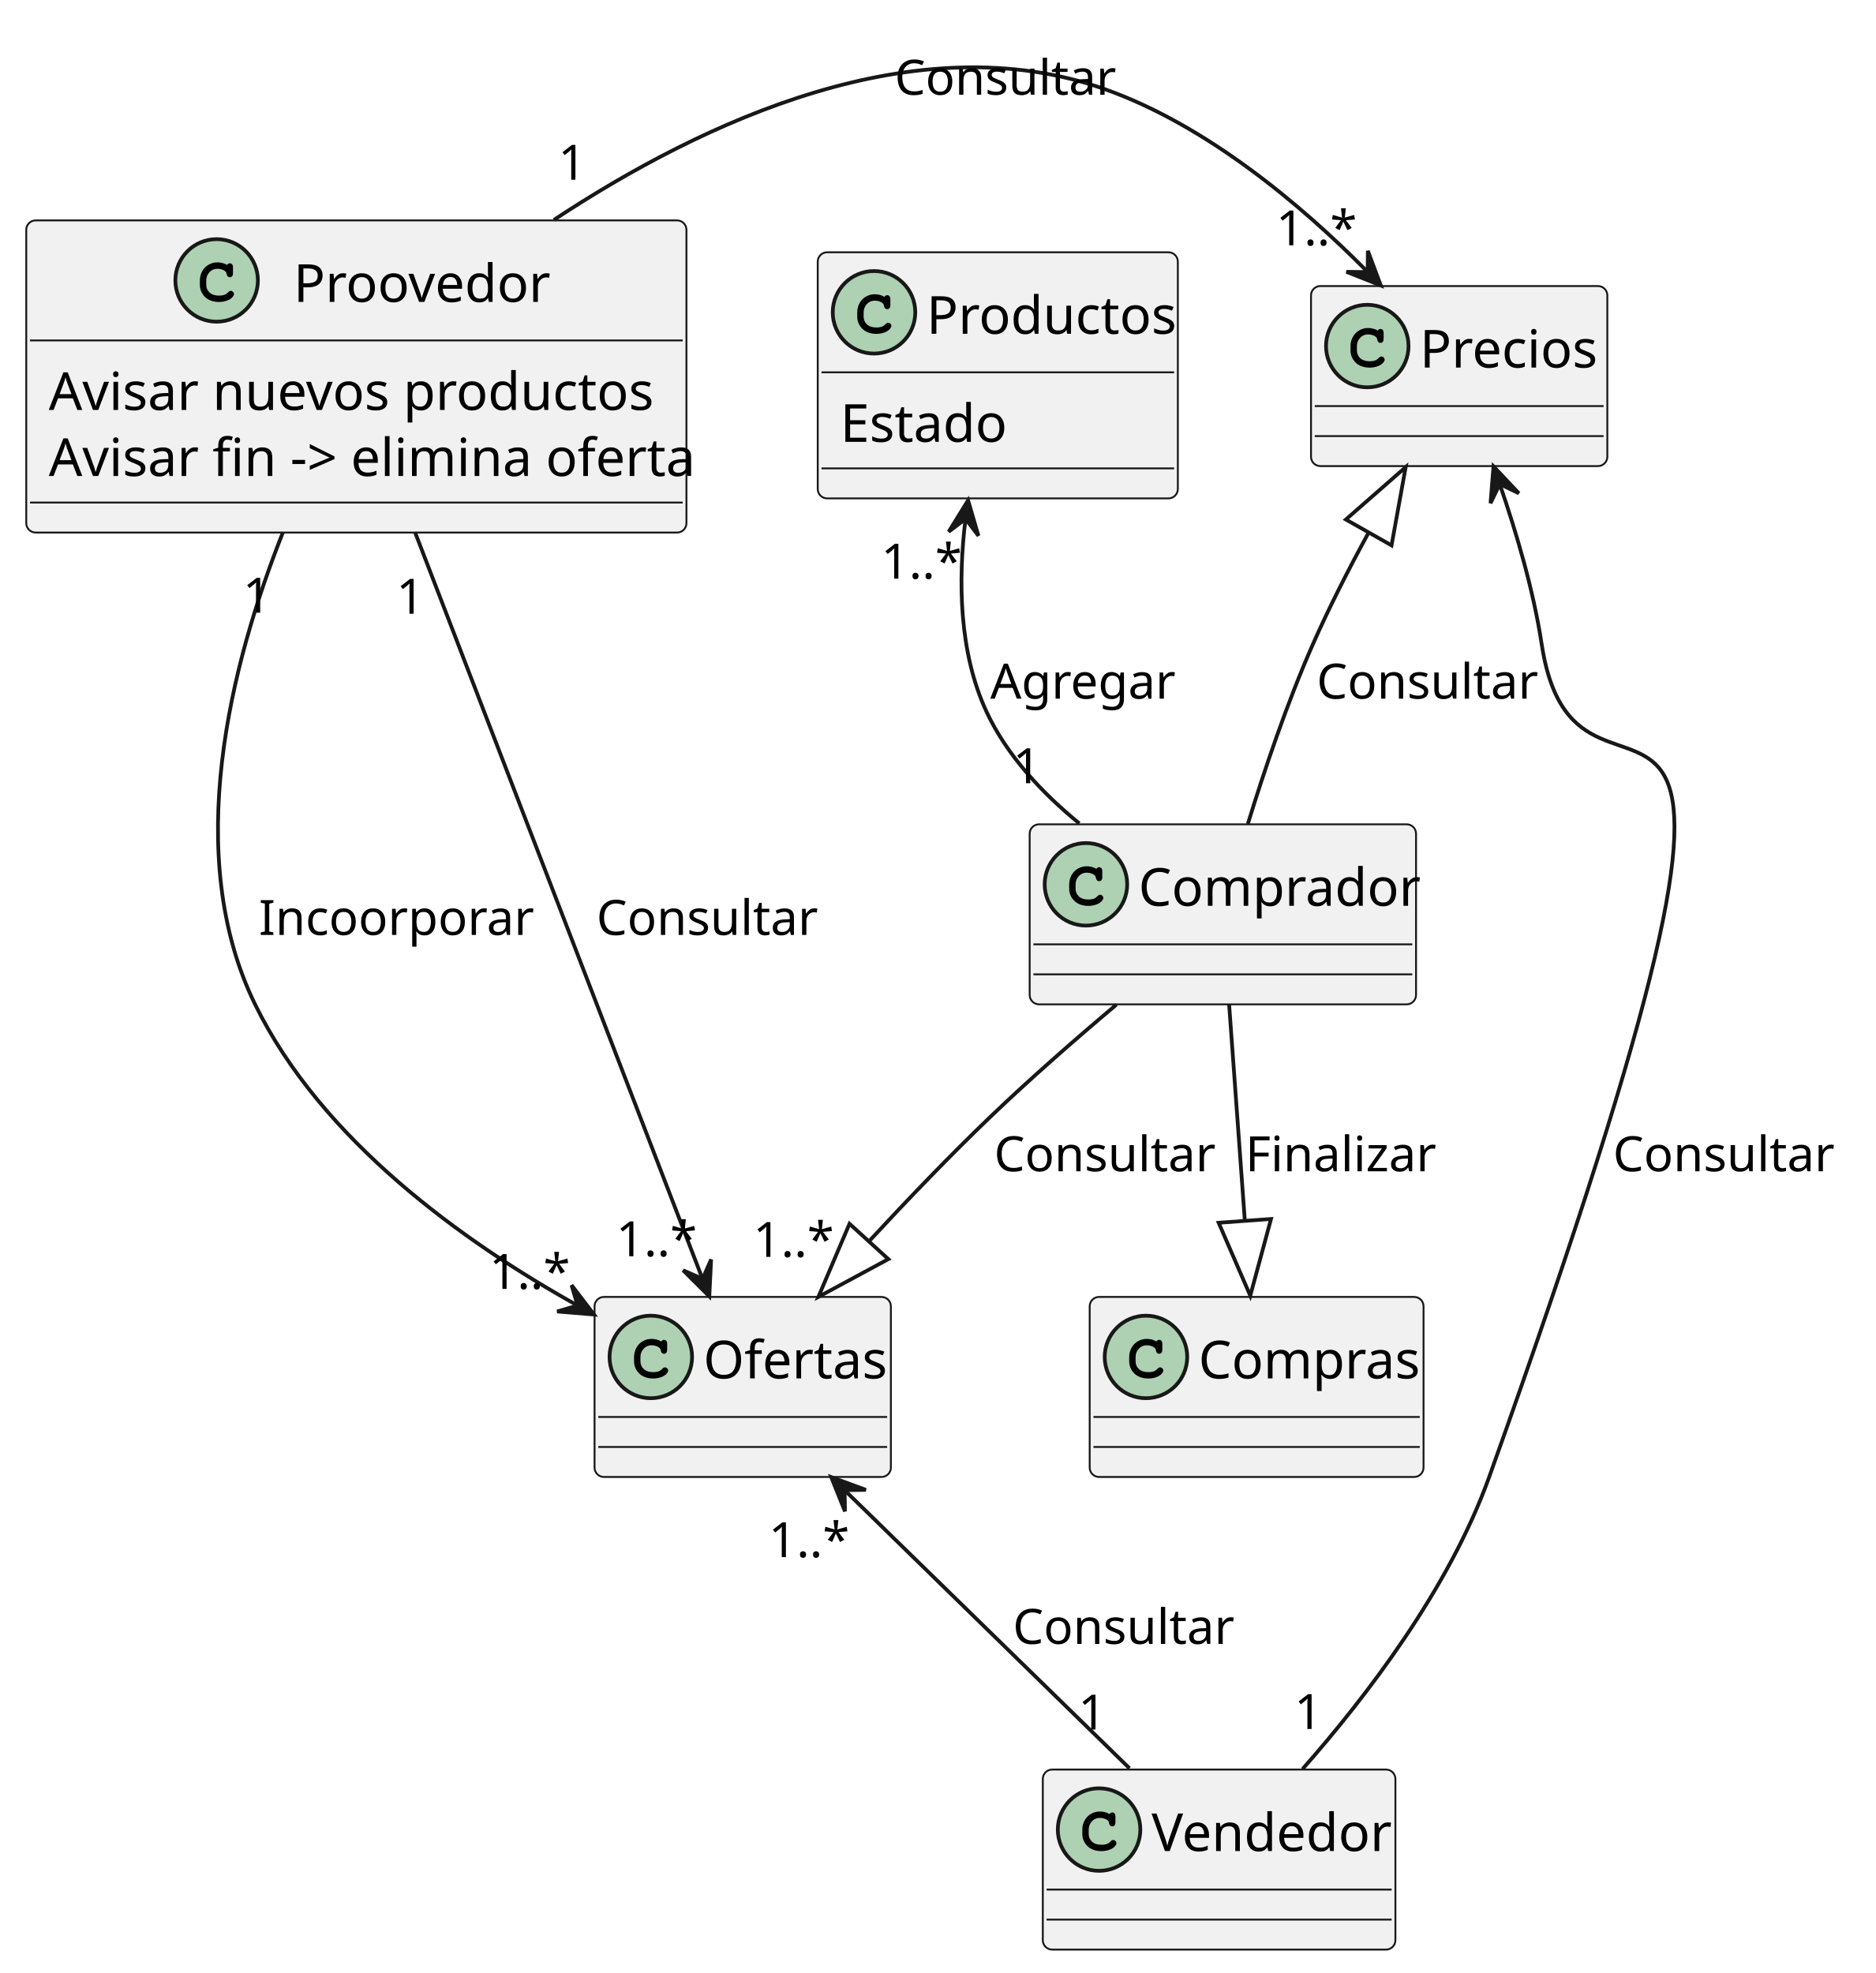
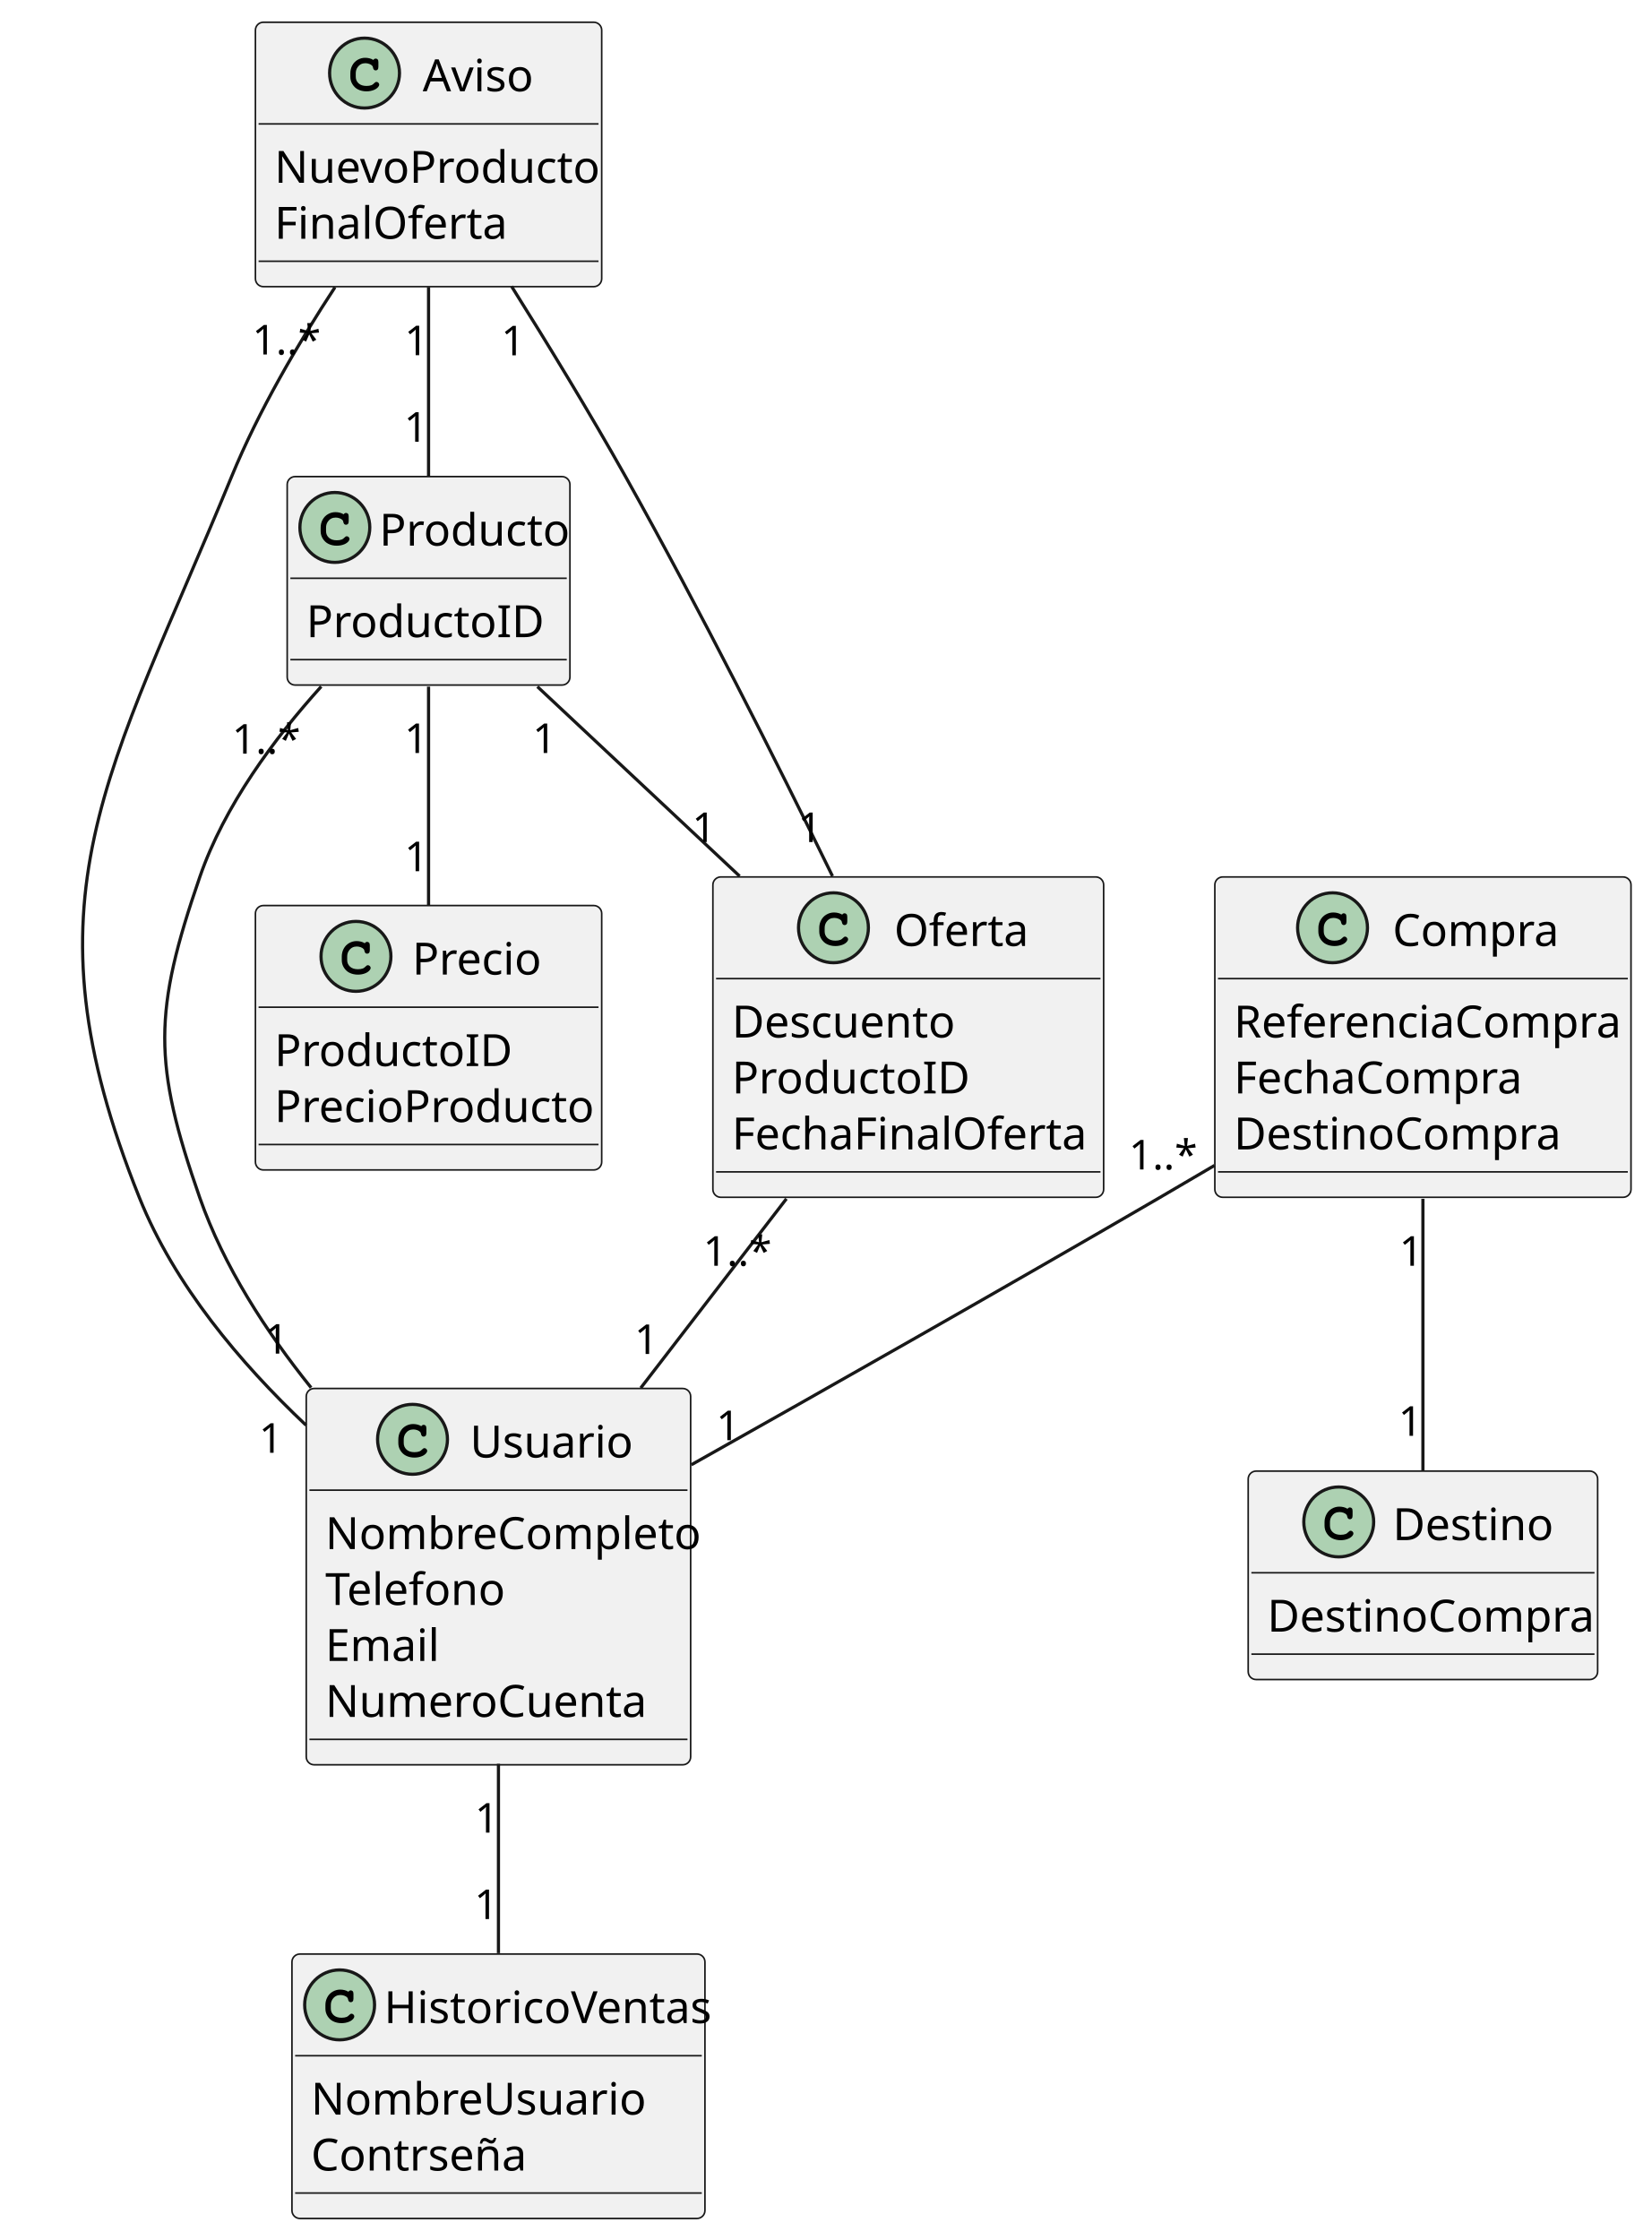
- <svg xmlns="http://www.w3.org/2000/svg" contentStyleType="text/css" height="526px" preserveAspectRatio="none" style="width:500px;height:526px;background:#FFFFFF;" version="1.1" viewBox="0 0 500 526" width="500px" zoomAndPan="magnify">
+ <svg xmlns="http://www.w3.org/2000/svg" contentStyleType="text/css" height="705px" preserveAspectRatio="none" style="width:520px;height:705px;background:#FFFFFF;" version="1.1" viewBox="0 0 520 705" width="520px" zoomAndPan="magnify">
  <defs />
  <g>
-     <g id="elem_Proovedor">
-       <rect codeLine="2" fill="#F1F1F1" height="83.219" id="Proovedor" rx="2.5" ry="2.5" style="stroke:#181818;stroke-width:0.5;" width="176" x="7" y="58.76" />
-       <ellipse cx="57.75" cy="74.76" fill="#ADD1B2" rx="11" ry="11" style="stroke:#181818;stroke-width:1.0;" />
-       <path d="M60.516,70.635 Q60.672,70.416 60.859,70.307 Q61.047,70.198 61.266,70.198 Q61.641,70.198 61.875,70.463 Q62.109,70.713 62.109,71.323 L62.109,72.776 Q62.109,73.385 61.875,73.651 Q61.641,73.916 61.266,73.916 Q60.922,73.916 60.719,73.713 Q60.516,73.526 60.406,73.01 Q60.359,72.651 60.172,72.463 Q59.844,72.088 59.234,71.869 Q58.625,71.651 58,71.651 Q57.234,71.651 56.594,71.979 Q55.969,72.307 55.469,73.057 Q54.984,73.807 54.984,74.838 L54.984,75.932 Q54.984,77.166 55.875,77.994 Q56.766,78.807 58.359,78.807 Q59.297,78.807 59.953,78.557 Q60.344,78.401 60.766,77.963 Q61.031,77.698 61.172,77.619 Q61.328,77.541 61.531,77.541 Q61.859,77.541 62.109,77.807 Q62.375,78.057 62.375,78.401 Q62.375,78.744 62.031,79.151 Q61.531,79.729 60.734,80.057 Q59.656,80.51 58.359,80.51 Q56.844,80.51 55.641,79.885 Q54.656,79.385 53.969,78.323 Q53.281,77.244 53.281,75.963 L53.281,74.807 Q53.281,73.479 53.891,72.338 Q54.516,71.182 55.609,70.573 Q56.703,69.948 57.938,69.948 Q58.672,69.948 59.312,70.119 Q59.969,70.276 60.516,70.635 Z " fill="#000000" />
-       <text fill="#000000" font-family="sans-serif" font-size="14" lengthAdjust="spacing" textLength="66" x="78.25" y="80.489">Proovedor</text>
-       <line style="stroke:#181818;stroke-width:0.5;" x1="8" x2="182" y1="90.76" y2="90.76" />
-       <text fill="#000000" font-family="sans-serif" font-size="14" lengthAdjust="spacing" textLength="156" x="13" y="109.293">Avisar nuevos productos</text>
-       <text fill="#000000" font-family="sans-serif" font-size="14" lengthAdjust="spacing" textLength="164" x="13" y="126.903">Avisar fin -&gt; elimina oferta</text>
-       <line style="stroke:#181818;stroke-width:0.5;" x1="8" x2="182" y1="133.979" y2="133.979" />
+     <g id="elem_Usuario">
+       <rect codeLine="2" fill="#F1F1F1" height="118.438" id="Usuario" rx="2.5" ry="2.5" style="stroke:#181818;stroke-width:0.5;" width="121" x="96.4" y="437" />
+       <ellipse cx="129.85" cy="453" fill="#ADD1B2" rx="11" ry="11" style="stroke:#181818;stroke-width:1.0;" />
+       <path d="M132.616,448.875 Q132.772,448.656 132.959,448.547 Q133.147,448.438 133.366,448.438 Q133.741,448.438 133.975,448.703 Q134.209,448.953 134.209,449.562 L134.209,451.016 Q134.209,451.625 133.975,451.891 Q133.741,452.156 133.366,452.156 Q133.022,452.156 132.819,451.953 Q132.616,451.766 132.506,451.25 Q132.459,450.891 132.272,450.703 Q131.944,450.328 131.334,450.109 Q130.725,449.891 130.1,449.891 Q129.334,449.891 128.694,450.219 Q128.069,450.547 127.569,451.297 Q127.084,452.047 127.084,453.078 L127.084,454.172 Q127.084,455.406 127.975,456.234 Q128.866,457.047 130.459,457.047 Q131.397,457.047 132.053,456.797 Q132.444,456.641 132.866,456.203 Q133.131,455.938 133.272,455.859 Q133.428,455.781 133.631,455.781 Q133.959,455.781 134.209,456.047 Q134.475,456.297 134.475,456.641 Q134.475,456.984 134.131,457.391 Q133.631,457.969 132.834,458.297 Q131.756,458.75 130.459,458.75 Q128.944,458.75 127.741,458.125 Q126.756,457.625 126.069,456.562 Q125.381,455.484 125.381,454.203 L125.381,453.047 Q125.381,451.719 125.991,450.578 Q126.616,449.422 127.709,448.812 Q128.803,448.188 130.037,448.188 Q130.772,448.188 131.412,448.359 Q132.069,448.516 132.616,448.875 Z " fill="#000000" />
+       <text fill="#000000" font-family="sans-serif" font-size="14" lengthAdjust="spacing" textLength="48" x="147.95" y="458.728">Usuario</text>
+       <line style="stroke:#181818;stroke-width:0.5;" x1="97.4" x2="216.4" y1="469" y2="469" />
+       <text fill="#000000" font-family="sans-serif" font-size="14" lengthAdjust="spacing" textLength="109" x="102.4" y="487.533">NombreCompleto</text>
+       <text fill="#000000" font-family="sans-serif" font-size="14" lengthAdjust="spacing" textLength="56" x="102.4" y="505.143">Telefono</text>
+       <text fill="#000000" font-family="sans-serif" font-size="14" lengthAdjust="spacing" textLength="34" x="102.4" y="522.752">Email</text>
+       <text fill="#000000" font-family="sans-serif" font-size="14" lengthAdjust="spacing" textLength="95" x="102.4" y="540.361">NumeroCuenta</text>
+       <line style="stroke:#181818;stroke-width:0.5;" x1="97.4" x2="216.4" y1="547.438" y2="547.438" />
    </g>
-     <g id="elem_Productos">
-       <rect codeLine="8" fill="#F1F1F1" height="65.609" id="Productos" rx="2.5" ry="2.5" style="stroke:#181818;stroke-width:0.5;" width="96" x="218" y="67.26" />
-       <ellipse cx="233" cy="83.26" fill="#ADD1B2" rx="11" ry="11" style="stroke:#181818;stroke-width:1.0;" />
-       <path d="M235.766,79.135 Q235.922,78.916 236.109,78.807 Q236.297,78.698 236.516,78.698 Q236.891,78.698 237.125,78.963 Q237.359,79.213 237.359,79.823 L237.359,81.276 Q237.359,81.885 237.125,82.151 Q236.891,82.416 236.516,82.416 Q236.172,82.416 235.969,82.213 Q235.766,82.026 235.656,81.51 Q235.609,81.151 235.422,80.963 Q235.094,80.588 234.484,80.369 Q233.875,80.151 233.25,80.151 Q232.484,80.151 231.844,80.479 Q231.219,80.807 230.719,81.557 Q230.234,82.307 230.234,83.338 L230.234,84.432 Q230.234,85.666 231.125,86.494 Q232.016,87.307 233.609,87.307 Q234.547,87.307 235.203,87.057 Q235.594,86.901 236.016,86.463 Q236.281,86.198 236.422,86.119 Q236.578,86.041 236.781,86.041 Q237.109,86.041 237.359,86.307 Q237.625,86.557 237.625,86.901 Q237.625,87.244 237.281,87.651 Q236.781,88.229 235.984,88.557 Q234.906,89.01 233.609,89.01 Q232.094,89.01 230.891,88.385 Q229.906,87.885 229.219,86.823 Q228.531,85.744 228.531,84.463 L228.531,83.307 Q228.531,81.979 229.141,80.838 Q229.766,79.682 230.859,79.073 Q231.953,78.448 233.188,78.448 Q233.922,78.448 234.562,78.619 Q235.219,78.776 235.766,79.135 Z " fill="#000000" />
-       <text fill="#000000" font-family="sans-serif" font-size="14" lengthAdjust="spacing" textLength="64" x="247" y="88.989">Productos</text>
-       <line style="stroke:#181818;stroke-width:0.5;" x1="219" x2="313" y1="99.26" y2="99.26" />
-       <text fill="#000000" font-family="sans-serif" font-size="14" lengthAdjust="spacing" textLength="44" x="224" y="117.793">Estado</text>
-       <line style="stroke:#181818;stroke-width:0.5;" x1="219" x2="313" y1="124.869" y2="124.869" />
+     <g id="elem_Producto">
+       <rect codeLine="9" fill="#F1F1F1" height="65.609" id="Producto" rx="2.5" ry="2.5" style="stroke:#181818;stroke-width:0.5;" width="89" x="90.4" y="150" />
+       <ellipse cx="105.4" cy="166" fill="#ADD1B2" rx="11" ry="11" style="stroke:#181818;stroke-width:1.0;" />
+       <path d="M108.166,161.875 Q108.322,161.656 108.509,161.547 Q108.697,161.438 108.916,161.438 Q109.291,161.438 109.525,161.703 Q109.759,161.953 109.759,162.562 L109.759,164.016 Q109.759,164.625 109.525,164.891 Q109.291,165.156 108.916,165.156 Q108.572,165.156 108.369,164.953 Q108.166,164.766 108.056,164.25 Q108.009,163.891 107.822,163.703 Q107.494,163.328 106.884,163.109 Q106.275,162.891 105.65,162.891 Q104.884,162.891 104.244,163.219 Q103.619,163.547 103.119,164.297 Q102.634,165.047 102.634,166.078 L102.634,167.172 Q102.634,168.406 103.525,169.234 Q104.416,170.047 106.009,170.047 Q106.947,170.047 107.603,169.797 Q107.994,169.641 108.416,169.203 Q108.681,168.938 108.822,168.859 Q108.978,168.781 109.181,168.781 Q109.509,168.781 109.759,169.047 Q110.025,169.297 110.025,169.641 Q110.025,169.984 109.681,170.391 Q109.181,170.969 108.384,171.297 Q107.306,171.75 106.009,171.75 Q104.494,171.75 103.291,171.125 Q102.306,170.625 101.619,169.562 Q100.931,168.484 100.931,167.203 L100.931,166.047 Q100.931,164.719 101.541,163.578 Q102.166,162.422 103.259,161.812 Q104.353,161.188 105.588,161.188 Q106.322,161.188 106.963,161.359 Q107.619,161.516 108.166,161.875 Z " fill="#000000" />
+       <text fill="#000000" font-family="sans-serif" font-size="14" lengthAdjust="spacing" textLength="57" x="119.4" y="171.728">Producto</text>
+       <line style="stroke:#181818;stroke-width:0.5;" x1="91.4" x2="178.4" y1="182" y2="182" />
+       <text fill="#000000" font-family="sans-serif" font-size="14" lengthAdjust="spacing" textLength="70" x="96.4" y="200.533">ProductoID</text>
+       <line style="stroke:#181818;stroke-width:0.5;" x1="91.4" x2="178.4" y1="207.609" y2="207.609" />
    </g>
-     <g id="elem_Compras">
-       <rect fill="#F1F1F1" height="48" id="Compras" rx="2.5" ry="2.5" style="stroke:#181818;stroke-width:0.5;" width="89" x="290.5" y="345.76" />
-       <ellipse cx="305.5" cy="361.76" fill="#ADD1B2" rx="11" ry="11" style="stroke:#181818;stroke-width:1.0;" />
-       <path d="M308.266,357.635 Q308.422,357.416 308.609,357.307 Q308.797,357.197 309.016,357.197 Q309.391,357.197 309.625,357.463 Q309.859,357.713 309.859,358.322 L309.859,359.776 Q309.859,360.385 309.625,360.651 Q309.391,360.916 309.016,360.916 Q308.672,360.916 308.469,360.713 Q308.266,360.526 308.156,360.01 Q308.109,359.651 307.922,359.463 Q307.594,359.088 306.984,358.869 Q306.375,358.651 305.75,358.651 Q304.984,358.651 304.344,358.979 Q303.719,359.307 303.219,360.057 Q302.734,360.807 302.734,361.838 L302.734,362.932 Q302.734,364.166 303.625,364.994 Q304.516,365.807 306.109,365.807 Q307.047,365.807 307.703,365.557 Q308.094,365.401 308.516,364.963 Q308.781,364.697 308.922,364.619 Q309.078,364.541 309.281,364.541 Q309.609,364.541 309.859,364.807 Q310.125,365.057 310.125,365.401 Q310.125,365.744 309.781,366.151 Q309.281,366.729 308.484,367.057 Q307.406,367.51 306.109,367.51 Q304.594,367.51 303.391,366.885 Q302.406,366.385 301.719,365.322 Q301.031,364.244 301.031,362.963 L301.031,361.807 Q301.031,360.479 301.641,359.338 Q302.266,358.182 303.359,357.572 Q304.453,356.947 305.688,356.947 Q306.422,356.947 307.062,357.119 Q307.719,357.276 308.266,357.635 Z " fill="#000000" />
-       <text fill="#000000" font-family="sans-serif" font-size="14" lengthAdjust="spacing" textLength="57" x="319.5" y="367.488">Compras</text>
-       <line style="stroke:#181818;stroke-width:0.5;" x1="291.5" x2="378.5" y1="377.76" y2="377.76" />
-       <line style="stroke:#181818;stroke-width:0.5;" x1="291.5" x2="378.5" y1="385.76" y2="385.76" />
+     <g id="elem_Aviso">
+       <rect codeLine="13" fill="#F1F1F1" height="83.219" id="Aviso" rx="2.5" ry="2.5" style="stroke:#181818;stroke-width:0.5;" width="109" x="80.4" y="7" />
+       <ellipse cx="114.75" cy="23" fill="#ADD1B2" rx="11" ry="11" style="stroke:#181818;stroke-width:1.0;" />
+       <path d="M117.516,18.875 Q117.672,18.656 117.859,18.547 Q118.047,18.438 118.266,18.438 Q118.641,18.438 118.875,18.703 Q119.109,18.953 119.109,19.562 L119.109,21.016 Q119.109,21.625 118.875,21.891 Q118.641,22.156 118.266,22.156 Q117.922,22.156 117.719,21.953 Q117.516,21.766 117.406,21.25 Q117.359,20.891 117.172,20.703 Q116.844,20.328 116.234,20.109 Q115.625,19.891 115,19.891 Q114.234,19.891 113.594,20.219 Q112.969,20.547 112.469,21.297 Q111.984,22.047 111.984,23.078 L111.984,24.172 Q111.984,25.406 112.875,26.234 Q113.766,27.047 115.359,27.047 Q116.297,27.047 116.953,26.797 Q117.344,26.641 117.766,26.203 Q118.031,25.938 118.172,25.859 Q118.328,25.781 118.531,25.781 Q118.859,25.781 119.109,26.047 Q119.375,26.297 119.375,26.641 Q119.375,26.984 119.031,27.391 Q118.531,27.969 117.734,28.297 Q116.656,28.75 115.359,28.75 Q113.844,28.75 112.641,28.125 Q111.656,27.625 110.969,26.562 Q110.281,25.484 110.281,24.203 L110.281,23.047 Q110.281,21.719 110.891,20.578 Q111.516,19.422 112.609,18.812 Q113.703,18.188 114.938,18.188 Q115.672,18.188 116.312,18.359 Q116.969,18.516 117.516,18.875 Z " fill="#000000" />
+       <text fill="#000000" font-family="sans-serif" font-size="14" lengthAdjust="spacing" textLength="34" x="133.05" y="28.729">Aviso</text>
+       <line style="stroke:#181818;stroke-width:0.5;" x1="81.4" x2="188.4" y1="39" y2="39" />
+       <text fill="#000000" font-family="sans-serif" font-size="14" lengthAdjust="spacing" textLength="97" x="86.4" y="57.533">NuevoProducto</text>
+       <text fill="#000000" font-family="sans-serif" font-size="14" lengthAdjust="spacing" textLength="71" x="86.4" y="75.143">FinalOferta</text>
+       <line style="stroke:#181818;stroke-width:0.5;" x1="81.4" x2="188.4" y1="82.219" y2="82.219" />
    </g>
-     <g id="elem_Comprador">
-       <rect fill="#F1F1F1" height="48" id="Comprador" rx="2.5" ry="2.5" style="stroke:#181818;stroke-width:0.5;" width="103" x="274.5" y="219.76" />
-       <ellipse cx="289.5" cy="235.76" fill="#ADD1B2" rx="11" ry="11" style="stroke:#181818;stroke-width:1.0;" />
-       <path d="M292.266,231.635 Q292.422,231.416 292.609,231.307 Q292.797,231.197 293.016,231.197 Q293.391,231.197 293.625,231.463 Q293.859,231.713 293.859,232.322 L293.859,233.776 Q293.859,234.385 293.625,234.651 Q293.391,234.916 293.016,234.916 Q292.672,234.916 292.469,234.713 Q292.266,234.526 292.156,234.01 Q292.109,233.651 291.922,233.463 Q291.594,233.088 290.984,232.869 Q290.375,232.651 289.75,232.651 Q288.984,232.651 288.344,232.979 Q287.719,233.307 287.219,234.057 Q286.734,234.807 286.734,235.838 L286.734,236.932 Q286.734,238.166 287.625,238.994 Q288.516,239.807 290.109,239.807 Q291.047,239.807 291.703,239.557 Q292.094,239.401 292.516,238.963 Q292.781,238.697 292.922,238.619 Q293.078,238.541 293.281,238.541 Q293.609,238.541 293.859,238.807 Q294.125,239.057 294.125,239.401 Q294.125,239.744 293.781,240.151 Q293.281,240.729 292.484,241.057 Q291.406,241.51 290.109,241.51 Q288.594,241.51 287.391,240.885 Q286.406,240.385 285.719,239.322 Q285.031,238.244 285.031,236.963 L285.031,235.807 Q285.031,234.479 285.641,233.338 Q286.266,232.182 287.359,231.572 Q288.453,230.947 289.688,230.947 Q290.422,230.947 291.062,231.119 Q291.719,231.276 292.266,231.635 Z " fill="#000000" />
-       <text fill="#000000" font-family="sans-serif" font-size="14" lengthAdjust="spacing" textLength="71" x="303.5" y="241.488">Comprador</text>
-       <line style="stroke:#181818;stroke-width:0.5;" x1="275.5" x2="376.5" y1="251.76" y2="251.76" />
-       <line style="stroke:#181818;stroke-width:0.5;" x1="275.5" x2="376.5" y1="259.76" y2="259.76" />
+     <g id="elem_Precio">
+       <rect codeLine="18" fill="#F1F1F1" height="83.219" id="Precio" rx="2.5" ry="2.5" style="stroke:#181818;stroke-width:0.5;" width="109" x="80.4" y="285" />
+       <ellipse cx="112.05" cy="301" fill="#ADD1B2" rx="11" ry="11" style="stroke:#181818;stroke-width:1.0;" />
+       <path d="M114.816,296.875 Q114.972,296.656 115.159,296.547 Q115.347,296.438 115.566,296.438 Q115.941,296.438 116.175,296.703 Q116.409,296.953 116.409,297.562 L116.409,299.016 Q116.409,299.625 116.175,299.891 Q115.941,300.156 115.566,300.156 Q115.222,300.156 115.019,299.953 Q114.816,299.766 114.706,299.25 Q114.659,298.891 114.472,298.703 Q114.144,298.328 113.534,298.109 Q112.925,297.891 112.3,297.891 Q111.534,297.891 110.894,298.219 Q110.269,298.547 109.769,299.297 Q109.284,300.047 109.284,301.078 L109.284,302.172 Q109.284,303.406 110.175,304.234 Q111.066,305.047 112.659,305.047 Q113.597,305.047 114.253,304.797 Q114.644,304.641 115.066,304.203 Q115.331,303.938 115.472,303.859 Q115.628,303.781 115.831,303.781 Q116.159,303.781 116.409,304.047 Q116.675,304.297 116.675,304.641 Q116.675,304.984 116.331,305.391 Q115.831,305.969 115.034,306.297 Q113.956,306.75 112.659,306.75 Q111.144,306.75 109.941,306.125 Q108.956,305.625 108.269,304.562 Q107.581,303.484 107.581,302.203 L107.581,301.047 Q107.581,299.719 108.191,298.578 Q108.816,297.422 109.909,296.812 Q111.003,296.188 112.237,296.188 Q112.972,296.188 113.612,296.359 Q114.269,296.516 114.816,296.875 Z " fill="#000000" />
+       <text fill="#000000" font-family="sans-serif" font-size="14" lengthAdjust="spacing" textLength="40" x="129.75" y="306.728">Precio</text>
+       <line style="stroke:#181818;stroke-width:0.5;" x1="81.4" x2="188.4" y1="317" y2="317" />
+       <text fill="#000000" font-family="sans-serif" font-size="14" lengthAdjust="spacing" textLength="70" x="86.4" y="335.533">ProductoID</text>
+       <text fill="#000000" font-family="sans-serif" font-size="14" lengthAdjust="spacing" textLength="97" x="86.4" y="353.143">PrecioProducto</text>
+       <line style="stroke:#181818;stroke-width:0.5;" x1="81.4" x2="188.4" y1="360.219" y2="360.219" />
    </g>
-     <g id="elem_Ofertas">
-       <rect fill="#F1F1F1" height="48" id="Ofertas" rx="2.5" ry="2.5" style="stroke:#181818;stroke-width:0.5;" width="79" x="158.5" y="345.76" />
-       <ellipse cx="173.5" cy="361.76" fill="#ADD1B2" rx="11" ry="11" style="stroke:#181818;stroke-width:1.0;" />
-       <path d="M176.266,357.635 Q176.422,357.416 176.609,357.307 Q176.797,357.197 177.016,357.197 Q177.391,357.197 177.625,357.463 Q177.859,357.713 177.859,358.322 L177.859,359.776 Q177.859,360.385 177.625,360.651 Q177.391,360.916 177.016,360.916 Q176.672,360.916 176.469,360.713 Q176.266,360.526 176.156,360.01 Q176.109,359.651 175.922,359.463 Q175.594,359.088 174.984,358.869 Q174.375,358.651 173.75,358.651 Q172.984,358.651 172.344,358.979 Q171.719,359.307 171.219,360.057 Q170.734,360.807 170.734,361.838 L170.734,362.932 Q170.734,364.166 171.625,364.994 Q172.516,365.807 174.109,365.807 Q175.047,365.807 175.703,365.557 Q176.094,365.401 176.516,364.963 Q176.781,364.697 176.922,364.619 Q177.078,364.541 177.281,364.541 Q177.609,364.541 177.859,364.807 Q178.125,365.057 178.125,365.401 Q178.125,365.744 177.781,366.151 Q177.281,366.729 176.484,367.057 Q175.406,367.51 174.109,367.51 Q172.594,367.51 171.391,366.885 Q170.406,366.385 169.719,365.322 Q169.031,364.244 169.031,362.963 L169.031,361.807 Q169.031,360.479 169.641,359.338 Q170.266,358.182 171.359,357.572 Q172.453,356.947 173.688,356.947 Q174.422,356.947 175.062,357.119 Q175.719,357.276 176.266,357.635 Z " fill="#000000" />
-       <text fill="#000000" font-family="sans-serif" font-size="14" lengthAdjust="spacing" textLength="47" x="187.5" y="367.488">Ofertas</text>
-       <line style="stroke:#181818;stroke-width:0.5;" x1="159.5" x2="236.5" y1="377.76" y2="377.76" />
-       <line style="stroke:#181818;stroke-width:0.5;" x1="159.5" x2="236.5" y1="385.76" y2="385.76" />
+     <g id="elem_Compra">
+       <rect codeLine="22" fill="#F1F1F1" height="100.828" id="Compra" rx="2.5" ry="2.5" style="stroke:#181818;stroke-width:0.5;" width="131" x="382.4" y="276" />
+       <ellipse cx="419.45" cy="292" fill="#ADD1B2" rx="11" ry="11" style="stroke:#181818;stroke-width:1.0;" />
+       <path d="M422.216,287.875 Q422.372,287.656 422.559,287.547 Q422.747,287.438 422.966,287.438 Q423.341,287.438 423.575,287.703 Q423.809,287.953 423.809,288.562 L423.809,290.016 Q423.809,290.625 423.575,290.891 Q423.341,291.156 422.966,291.156 Q422.622,291.156 422.419,290.953 Q422.216,290.766 422.106,290.25 Q422.059,289.891 421.872,289.703 Q421.544,289.328 420.934,289.109 Q420.325,288.891 419.7,288.891 Q418.934,288.891 418.294,289.219 Q417.669,289.547 417.169,290.297 Q416.684,291.047 416.684,292.078 L416.684,293.172 Q416.684,294.406 417.575,295.234 Q418.466,296.047 420.059,296.047 Q420.997,296.047 421.653,295.797 Q422.044,295.641 422.466,295.203 Q422.731,294.938 422.872,294.859 Q423.028,294.781 423.231,294.781 Q423.559,294.781 423.809,295.047 Q424.075,295.297 424.075,295.641 Q424.075,295.984 423.731,296.391 Q423.231,296.969 422.434,297.297 Q421.356,297.75 420.059,297.75 Q418.544,297.75 417.341,297.125 Q416.356,296.625 415.669,295.562 Q414.981,294.484 414.981,293.203 L414.981,292.047 Q414.981,290.719 415.591,289.578 Q416.216,288.422 417.309,287.812 Q418.403,287.188 419.637,287.188 Q420.372,287.188 421.012,287.359 Q421.669,287.516 422.216,287.875 Z " fill="#000000" />
+       <text fill="#000000" font-family="sans-serif" font-size="14" lengthAdjust="spacing" textLength="50" x="438.35" y="297.728">Compra</text>
+       <line style="stroke:#181818;stroke-width:0.5;" x1="383.4" x2="512.4" y1="308" y2="308" />
+       <text fill="#000000" font-family="sans-serif" font-size="14" lengthAdjust="spacing" textLength="119" x="388.4" y="326.533">ReferenciaCompra</text>
+       <text fill="#000000" font-family="sans-serif" font-size="14" lengthAdjust="spacing" textLength="90" x="388.4" y="344.143">FechaCompra</text>
+       <text fill="#000000" font-family="sans-serif" font-size="14" lengthAdjust="spacing" textLength="98" x="388.4" y="361.752">DestinoCompra</text>
+       <line style="stroke:#181818;stroke-width:0.5;" x1="383.4" x2="512.4" y1="368.828" y2="368.828" />
    </g>
-     <g id="elem_Precios">
-       <rect fill="#F1F1F1" height="48" id="Precios" rx="2.5" ry="2.5" style="stroke:#181818;stroke-width:0.5;" width="79" x="349.5" y="76.26" />
-       <ellipse cx="364.5" cy="92.26" fill="#ADD1B2" rx="11" ry="11" style="stroke:#181818;stroke-width:1.0;" />
-       <path d="M367.266,88.135 Q367.422,87.916 367.609,87.807 Q367.797,87.698 368.016,87.698 Q368.391,87.698 368.625,87.963 Q368.859,88.213 368.859,88.823 L368.859,90.276 Q368.859,90.885 368.625,91.151 Q368.391,91.416 368.016,91.416 Q367.672,91.416 367.469,91.213 Q367.266,91.026 367.156,90.51 Q367.109,90.151 366.922,89.963 Q366.594,89.588 365.984,89.369 Q365.375,89.151 364.75,89.151 Q363.984,89.151 363.344,89.479 Q362.719,89.807 362.219,90.557 Q361.734,91.307 361.734,92.338 L361.734,93.432 Q361.734,94.666 362.625,95.494 Q363.516,96.307 365.109,96.307 Q366.047,96.307 366.703,96.057 Q367.094,95.901 367.516,95.463 Q367.781,95.198 367.922,95.119 Q368.078,95.041 368.281,95.041 Q368.609,95.041 368.859,95.307 Q369.125,95.557 369.125,95.901 Q369.125,96.244 368.781,96.651 Q368.281,97.229 367.484,97.557 Q366.406,98.01 365.109,98.01 Q363.594,98.01 362.391,97.385 Q361.406,96.885 360.719,95.823 Q360.031,94.744 360.031,93.463 L360.031,92.307 Q360.031,90.979 360.641,89.838 Q361.266,88.682 362.359,88.073 Q363.453,87.448 364.688,87.448 Q365.422,87.448 366.062,87.619 Q366.719,87.776 367.266,88.135 Z " fill="#000000" />
-       <text fill="#000000" font-family="sans-serif" font-size="14" lengthAdjust="spacing" textLength="47" x="378.5" y="97.989">Precios</text>
-       <line style="stroke:#181818;stroke-width:0.5;" x1="350.5" x2="427.5" y1="108.26" y2="108.26" />
-       <line style="stroke:#181818;stroke-width:0.5;" x1="350.5" x2="427.5" y1="116.26" y2="116.26" />
+     <g id="elem_Oferta">
+       <rect codeLine="28" fill="#F1F1F1" height="100.828" id="Oferta" rx="2.5" ry="2.5" style="stroke:#181818;stroke-width:0.5;" width="123" x="224.4" y="276" />
+       <ellipse cx="262.35" cy="292" fill="#ADD1B2" rx="11" ry="11" style="stroke:#181818;stroke-width:1.0;" />
+       <path d="M265.116,287.875 Q265.272,287.656 265.459,287.547 Q265.647,287.438 265.866,287.438 Q266.241,287.438 266.475,287.703 Q266.709,287.953 266.709,288.562 L266.709,290.016 Q266.709,290.625 266.475,290.891 Q266.241,291.156 265.866,291.156 Q265.522,291.156 265.319,290.953 Q265.116,290.766 265.006,290.25 Q264.959,289.891 264.772,289.703 Q264.444,289.328 263.834,289.109 Q263.225,288.891 262.6,288.891 Q261.834,288.891 261.194,289.219 Q260.569,289.547 260.069,290.297 Q259.584,291.047 259.584,292.078 L259.584,293.172 Q259.584,294.406 260.475,295.234 Q261.366,296.047 262.959,296.047 Q263.897,296.047 264.553,295.797 Q264.944,295.641 265.366,295.203 Q265.631,294.938 265.772,294.859 Q265.928,294.781 266.131,294.781 Q266.459,294.781 266.709,295.047 Q266.975,295.297 266.975,295.641 Q266.975,295.984 266.631,296.391 Q266.131,296.969 265.334,297.297 Q264.256,297.75 262.959,297.75 Q261.444,297.75 260.241,297.125 Q259.256,296.625 258.569,295.562 Q257.881,294.484 257.881,293.203 L257.881,292.047 Q257.881,290.719 258.491,289.578 Q259.116,288.422 260.209,287.812 Q261.303,287.188 262.538,287.188 Q263.272,287.188 263.913,287.359 Q264.569,287.516 265.116,287.875 Z " fill="#000000" />
+       <text fill="#000000" font-family="sans-serif" font-size="14" lengthAdjust="spacing" textLength="40" x="281.45" y="297.728">Oferta</text>
+       <line style="stroke:#181818;stroke-width:0.5;" x1="225.4" x2="346.4" y1="308" y2="308" />
+       <text fill="#000000" font-family="sans-serif" font-size="14" lengthAdjust="spacing" textLength="68" x="230.4" y="326.533">Descuento</text>
+       <text fill="#000000" font-family="sans-serif" font-size="14" lengthAdjust="spacing" textLength="70" x="230.4" y="344.143">ProductoID</text>
+       <text fill="#000000" font-family="sans-serif" font-size="14" lengthAdjust="spacing" textLength="111" x="230.4" y="361.752">FechaFinalOferta</text>
+       <line style="stroke:#181818;stroke-width:0.5;" x1="225.4" x2="346.4" y1="368.828" y2="368.828" />
    </g>
-     <g id="elem_Vendedor">
-       <rect fill="#F1F1F1" height="48" id="Vendedor" rx="2.5" ry="2.5" style="stroke:#181818;stroke-width:0.5;" width="94" x="278" y="471.76" />
-       <ellipse cx="293" cy="487.76" fill="#ADD1B2" rx="11" ry="11" style="stroke:#181818;stroke-width:1.0;" />
-       <path d="M295.766,483.635 Q295.922,483.416 296.109,483.307 Q296.297,483.197 296.516,483.197 Q296.891,483.197 297.125,483.463 Q297.359,483.713 297.359,484.322 L297.359,485.776 Q297.359,486.385 297.125,486.651 Q296.891,486.916 296.516,486.916 Q296.172,486.916 295.969,486.713 Q295.766,486.526 295.656,486.01 Q295.609,485.651 295.422,485.463 Q295.094,485.088 294.484,484.869 Q293.875,484.651 293.25,484.651 Q292.484,484.651 291.844,484.979 Q291.219,485.307 290.719,486.057 Q290.234,486.807 290.234,487.838 L290.234,488.932 Q290.234,490.166 291.125,490.994 Q292.016,491.807 293.609,491.807 Q294.547,491.807 295.203,491.557 Q295.594,491.401 296.016,490.963 Q296.281,490.697 296.422,490.619 Q296.578,490.541 296.781,490.541 Q297.109,490.541 297.359,490.807 Q297.625,491.057 297.625,491.401 Q297.625,491.744 297.281,492.151 Q296.781,492.729 295.984,493.057 Q294.906,493.51 293.609,493.51 Q292.094,493.51 290.891,492.885 Q289.906,492.385 289.219,491.322 Q288.531,490.244 288.531,488.963 L288.531,487.807 Q288.531,486.479 289.141,485.338 Q289.766,484.182 290.859,483.572 Q291.953,482.947 293.188,482.947 Q293.922,482.947 294.562,483.119 Q295.219,483.276 295.766,483.635 Z " fill="#000000" />
-       <text fill="#000000" font-family="sans-serif" font-size="14" lengthAdjust="spacing" textLength="62" x="307" y="493.488">Vendedor</text>
-       <line style="stroke:#181818;stroke-width:0.5;" x1="279" x2="371" y1="503.76" y2="503.76" />
-       <line style="stroke:#181818;stroke-width:0.5;" x1="279" x2="371" y1="511.76" y2="511.76" />
+     <g id="elem_Destino">
+       <rect codeLine="34" fill="#F1F1F1" height="65.609" id="Destino" rx="2.5" ry="2.5" style="stroke:#181818;stroke-width:0.5;" width="110" x="392.9" y="463" />
+       <ellipse cx="421.4" cy="479" fill="#ADD1B2" rx="11" ry="11" style="stroke:#181818;stroke-width:1.0;" />
+       <path d="M424.166,474.875 Q424.322,474.656 424.509,474.547 Q424.697,474.438 424.916,474.438 Q425.291,474.438 425.525,474.703 Q425.759,474.953 425.759,475.562 L425.759,477.016 Q425.759,477.625 425.525,477.891 Q425.291,478.156 424.916,478.156 Q424.572,478.156 424.369,477.953 Q424.166,477.766 424.056,477.25 Q424.009,476.891 423.822,476.703 Q423.494,476.328 422.884,476.109 Q422.275,475.891 421.65,475.891 Q420.884,475.891 420.244,476.219 Q419.619,476.547 419.119,477.297 Q418.634,478.047 418.634,479.078 L418.634,480.172 Q418.634,481.406 419.525,482.234 Q420.416,483.047 422.009,483.047 Q422.947,483.047 423.603,482.797 Q423.994,482.641 424.416,482.203 Q424.681,481.938 424.822,481.859 Q424.978,481.781 425.181,481.781 Q425.509,481.781 425.759,482.047 Q426.025,482.297 426.025,482.641 Q426.025,482.984 425.681,483.391 Q425.181,483.969 424.384,484.297 Q423.306,484.75 422.009,484.75 Q420.494,484.75 419.291,484.125 Q418.306,483.625 417.619,482.562 Q416.931,481.484 416.931,480.203 L416.931,479.047 Q416.931,477.719 417.541,476.578 Q418.166,475.422 419.259,474.812 Q420.353,474.188 421.587,474.188 Q422.322,474.188 422.962,474.359 Q423.619,474.516 424.166,474.875 Z " fill="#000000" />
+       <text fill="#000000" font-family="sans-serif" font-size="14" lengthAdjust="spacing" textLength="48" x="438.4" y="484.728">Destino</text>
+       <line style="stroke:#181818;stroke-width:0.5;" x1="393.9" x2="501.9" y1="495" y2="495" />
+       <text fill="#000000" font-family="sans-serif" font-size="14" lengthAdjust="spacing" textLength="98" x="398.9" y="513.533">DestinoCompra</text>
+       <line style="stroke:#181818;stroke-width:0.5;" x1="393.9" x2="501.9" y1="520.609" y2="520.609" />
    </g>
-     <g id="link_Comprador_Compras">
-       <path codeLine="13" d="M327.67,267.79 C328.85,283.96 330.45,306.07 331.86,325.48 " fill="none" id="Comprador-to-Compras" style="stroke:#181818;stroke-width:1.0;" />
-       <polygon fill="none" points="338.84,324.98,333.31,345.43,324.88,325.99,338.84,324.98" style="stroke:#181818;stroke-width:1.0;" />
-       <text fill="#000000" font-family="sans-serif" font-size="13" lengthAdjust="spacing" textLength="49" x="332" y="312.255">Finalizar</text>
+     <g id="elem_HistoricoVentas">
+       <rect codeLine="38" fill="#F1F1F1" height="83.219" id="HistoricoVentas" rx="2.5" ry="2.5" style="stroke:#181818;stroke-width:0.5;" width="130" x="91.9" y="615" />
+       <ellipse cx="106.9" cy="631" fill="#ADD1B2" rx="11" ry="11" style="stroke:#181818;stroke-width:1.0;" />
+       <path d="M109.666,626.875 Q109.822,626.656 110.009,626.547 Q110.197,626.438 110.416,626.438 Q110.791,626.438 111.025,626.703 Q111.259,626.953 111.259,627.562 L111.259,629.016 Q111.259,629.625 111.025,629.891 Q110.791,630.156 110.416,630.156 Q110.072,630.156 109.869,629.953 Q109.666,629.766 109.556,629.25 Q109.509,628.891 109.322,628.703 Q108.994,628.328 108.384,628.109 Q107.775,627.891 107.15,627.891 Q106.384,627.891 105.744,628.219 Q105.119,628.547 104.619,629.297 Q104.134,630.047 104.134,631.078 L104.134,632.172 Q104.134,633.406 105.025,634.234 Q105.916,635.047 107.509,635.047 Q108.447,635.047 109.103,634.797 Q109.494,634.641 109.916,634.203 Q110.181,633.938 110.322,633.859 Q110.478,633.781 110.681,633.781 Q111.009,633.781 111.259,634.047 Q111.525,634.297 111.525,634.641 Q111.525,634.984 111.181,635.391 Q110.681,635.969 109.884,636.297 Q108.806,636.75 107.509,636.75 Q105.994,636.75 104.791,636.125 Q103.806,635.625 103.119,634.562 Q102.431,633.484 102.431,632.203 L102.431,631.047 Q102.431,629.719 103.041,628.578 Q103.666,627.422 104.759,626.812 Q105.853,626.188 107.088,626.188 Q107.822,626.188 108.463,626.359 Q109.119,626.516 109.666,626.875 Z " fill="#000000" />
+       <text fill="#000000" font-family="sans-serif" font-size="14" lengthAdjust="spacing" textLength="98" x="120.9" y="636.729">HistoricoVentas</text>
+       <line style="stroke:#181818;stroke-width:0.5;" x1="92.9" x2="220.9" y1="647" y2="647" />
+       <text fill="#000000" font-family="sans-serif" font-size="14" lengthAdjust="spacing" textLength="97" x="97.9" y="665.533">NombreUsuario</text>
+       <text fill="#000000" font-family="sans-serif" font-size="14" lengthAdjust="spacing" textLength="66" x="97.9" y="683.143">Contrseña</text>
+       <line style="stroke:#181818;stroke-width:0.5;" x1="92.9" x2="220.9" y1="690.219" y2="690.219" />
    </g>
-     <g id="link_Comprador_Ofertas">
-       <path codeLine="14" d="M297.62,267.84 C286.85,276.91 274.63,287.57 264,297.76 C253.23,308.09 242,319.79 231.92,330.66 " fill="none" id="Comprador-to-Ofertas" style="stroke:#181818;stroke-width:1.0;" />
-       <polygon fill="none" points="236.82,335.68,218.17,345.75,226.47,326.25,236.82,335.68" style="stroke:#181818;stroke-width:1.0;" />
-       <text fill="#000000" font-family="sans-serif" font-size="13" lengthAdjust="spacing" textLength="55" x="265" y="312.255">Consultar</text>
-       <text fill="#000000" font-family="sans-serif" font-size="13" lengthAdjust="spacing" textLength="20" x="200.776" y="335.088">1..*</text>
+     <g id="link_Compra_Usuario">
+       <path codeLine="43" d="M382.28,366.81 C376.41,370.27 370.56,373.71 364.9,377 C315.56,405.71 259.21,437.62 217.62,461.01 " fill="none" id="Compra-Usuario" style="stroke:#181818;stroke-width:1.0;" />
+       <text fill="#000000" font-family="sans-serif" font-size="13" lengthAdjust="spacing" textLength="20" x="355.341" y="368.057">1..*</text>
+       <text fill="#000000" font-family="sans-serif" font-size="13" lengthAdjust="spacing" textLength="7" x="225.447" y="453.26">1</text>
    </g>
-     <g id="link_Precios_Comprador">
-       <path codeLine="15" d="M364.72,142.24 C359.53,151.76 354.31,161.98 350,171.76 C343.12,187.35 336.99,205.58 332.66,219.66 " fill="none" id="Precios-backto-Comprador" style="stroke:#181818;stroke-width:1.0;" />
-       <polygon fill="none" points="358.79,138.5,374.74,124.54,370.97,145.4,358.79,138.5" style="stroke:#181818;stroke-width:1.0;" />
-       <text fill="#000000" font-family="sans-serif" font-size="13" lengthAdjust="spacing" textLength="55" x="351" y="186.255">Consultar</text>
+     <g id="link_Oferta_Usuario">
+       <path codeLine="44" d="M247.54,377.3 C233.14,396.01 216.63,417.44 201.69,436.84 " fill="none" id="Oferta-Usuario" style="stroke:#181818;stroke-width:1.0;" />
+       <text fill="#000000" font-family="sans-serif" font-size="13" lengthAdjust="spacing" textLength="20" x="221.344" y="398.362">1..*</text>
+       <text fill="#000000" font-family="sans-serif" font-size="13" lengthAdjust="spacing" textLength="7" x="199.722" y="426.145">1</text>
    </g>
-     <g id="link_Productos_Comprador">
-       <path codeLine="16" d="M257.39,138.39 C255.39,154.83 255.65,173.97 263,189.76 C268.43,201.42 277.83,211.43 287.73,219.52 " fill="none" id="Productos-backto-Comprador" style="stroke:#181818;stroke-width:1.0;" />
-       <polygon fill="#181818" points="258.08,133.38,252.908,141.762,257.409,138.335,260.836,142.835,258.08,133.38" style="stroke:#181818;stroke-width:1.0;" />
-       <text fill="#000000" font-family="sans-serif" font-size="13" lengthAdjust="spacing" textLength="45" x="264" y="186.255">Agregar</text>
-       <text fill="#000000" font-family="sans-serif" font-size="13" lengthAdjust="spacing" textLength="20" x="234.888" y="154.266">1..*</text>
-       <text fill="#000000" font-family="sans-serif" font-size="13" lengthAdjust="spacing" textLength="7" x="270.026" y="208.799">1</text>
+     <g id="link_Usuario_HistoricoVentas">
+       <path codeLine="45" d="M156.9,555.12 C156.9,574.91 156.9,596.6 156.9,614.73 " fill="none" id="Usuario-HistoricoVentas" style="stroke:#181818;stroke-width:1.0;" />
+       <text fill="#000000" font-family="sans-serif" font-size="13" lengthAdjust="spacing" textLength="7" x="149.473" y="576.79">1</text>
+       <text fill="#000000" font-family="sans-serif" font-size="13" lengthAdjust="spacing" textLength="7" x="149.32" y="603.993">1</text>
    </g>
-     <g id="link_Proovedor_Precios">
-       <path codeLine="17" d="M147.65,58.63 C187.71,32.18 244.32,6 294.5,23.76 C321.69,33.39 346.78,54.54 364.27,72.16 " fill="none" id="Proovedor-to-Precios" style="stroke:#181818;stroke-width:1.0;" />
-       <polygon fill="#181818" points="368.1,76.1,364.658,66.872,364.6,72.529,358.944,72.472,368.1,76.1" style="stroke:#181818;stroke-width:1.0;" />
-       <text fill="#000000" font-family="sans-serif" font-size="13" lengthAdjust="spacing" textLength="55" x="238.5" y="25.255">Consultar</text>
-       <text fill="#000000" font-family="sans-serif" font-size="13" lengthAdjust="spacing" textLength="7" x="148.791" y="47.916">1</text>
-       <text fill="#000000" font-family="sans-serif" font-size="13" lengthAdjust="spacing" textLength="20" x="340.182" y="65.399">1..*</text>
+     <g id="link_Producto_Usuario">
+       <path codeLine="46" d="M101.11,216.07 C86.34,232.42 70.63,253.57 62.9,276 C48.27,318.44 48.08,334.63 62.9,377 C70.42,398.51 83.69,419.03 97.92,436.74 " fill="none" id="Producto-Usuario" style="stroke:#181818;stroke-width:1.0;" />
+       <text fill="#000000" font-family="sans-serif" font-size="13" lengthAdjust="spacing" textLength="20" x="73.036" y="237.206">1..*</text>
+       <text fill="#000000" font-family="sans-serif" font-size="13" lengthAdjust="spacing" textLength="7" x="83.305" y="426.033">1</text>
    </g>
-     <g id="link_Proovedor_Ofertas">
-       <path codeLine="18" d="M110.64,141.89 C131.81,196.85 169.01,293.48 187.27,340.91 " fill="none" id="Proovedor-to-Ofertas" style="stroke:#181818;stroke-width:1.0;" />
-       <polygon fill="#181818" points="189.09,345.61,189.576,335.773,187.287,340.946,182.114,338.657,189.09,345.61" style="stroke:#181818;stroke-width:1.0;" />
-       <text fill="#000000" font-family="sans-serif" font-size="13" lengthAdjust="spacing" textLength="55" x="159" y="249.255">Consultar</text>
-       <text fill="#000000" font-family="sans-serif" font-size="13" lengthAdjust="spacing" textLength="7" x="105.651" y="163.616">1</text>
-       <text fill="#000000" font-family="sans-serif" font-size="13" lengthAdjust="spacing" textLength="20" x="164.244" y="334.912">1..*</text>
+     <g id="link_Aviso_Usuario">
+       <path codeLine="47" d="M105.44,90.41 C93.88,108.04 81.38,129.33 72.9,150 C34.28,244.09 6,282.62 43.9,377 C54.89,404.37 75.6,428.98 96.32,448.55 " fill="none" id="Aviso-Usuario" style="stroke:#181818;stroke-width:1.0;" />
+       <text fill="#000000" font-family="sans-serif" font-size="13" lengthAdjust="spacing" textLength="20" x="79.398" y="111.558">1..*</text>
+       <text fill="#000000" font-family="sans-serif" font-size="13" lengthAdjust="spacing" textLength="7" x="81.51" y="457.232">1</text>
    </g>
-     <g id="link_Ofertas_Proovedor">
-       <path codeLine="19" d="M153.94,348.03 C123.64,331.13 85.78,304.09 68,267.76 C48.5,227.91 61.53,176.92 75.43,141.92 " fill="none" id="Ofertas-backto-Proovedor" style="stroke:#181818;stroke-width:1.0;" />
-       <polygon fill="#181818" points="158.35,350.45,152.375,342.621,153.964,348.05,148.535,349.639,158.35,350.45" style="stroke:#181818;stroke-width:1.0;" />
-       <text fill="#000000" font-family="sans-serif" font-size="13" lengthAdjust="spacing" textLength="64" x="69" y="249.255">Incoorporar</text>
-       <text fill="#000000" font-family="sans-serif" font-size="13" lengthAdjust="spacing" textLength="20" x="130.437" y="343.621">1..*</text>
-       <text fill="#000000" font-family="sans-serif" font-size="13" lengthAdjust="spacing" textLength="7" x="64.753" y="163.34">1</text>
+     <g id="link_Compra_Destino">
+       <path codeLine="48" d="M447.9,377.3 C447.9,404.98 447.9,438.61 447.9,462.82 " fill="none" id="Compra-Destino" style="stroke:#181818;stroke-width:1.0;" />
+       <text fill="#000000" font-family="sans-serif" font-size="13" lengthAdjust="spacing" textLength="7" x="440.452" y="398.362">1</text>
+       <text fill="#000000" font-family="sans-serif" font-size="13" lengthAdjust="spacing" textLength="7" x="440.178" y="451.898">1</text>
    </g>
-     <g id="link_Precios_Vendedor">
-       <path codeLine="20" d="M399.88,129.27 C404.27,142.02 408.82,157.44 411,171.76 C421.15,238.37 493.11,125.41 397,393.76 C386.33,423.56 364.17,452.44 347.24,471.63 " fill="none" id="Precios-backto-Vendedor" style="stroke:#181818;stroke-width:1.0;" />
-       <polygon fill="#181818" points="398.15,124.34,397.361,134.157,399.808,129.057,404.908,131.504,398.15,124.34" style="stroke:#181818;stroke-width:1.0;" />
-       <text fill="#000000" font-family="sans-serif" font-size="13" lengthAdjust="spacing" textLength="55" x="430" y="312.255">Consultar</text>
-       <text fill="#000000" font-family="sans-serif" font-size="13" lengthAdjust="spacing" textLength="7" x="345.042" y="460.937">1</text>
+     <g id="link_Producto_Oferta">
+       <path codeLine="49" d="M169.16,216.11 C187.96,233.72 211.67,255.94 232.81,275.75 " fill="none" id="Producto-Oferta" style="stroke:#181818;stroke-width:1.0;" />
+       <text fill="#000000" font-family="sans-serif" font-size="13" lengthAdjust="spacing" textLength="7" x="167.639" y="236.994">1</text>
+       <text fill="#000000" font-family="sans-serif" font-size="13" lengthAdjust="spacing" textLength="7" x="217.852" y="265.02">1</text>
    </g>
-     <g id="link_Ofertas_Vendedor">
-       <path codeLine="21" d="M225.41,397.52 C247.95,419.53 279.58,450.41 301.11,471.43 " fill="none" id="Ofertas-backto-Vendedor" style="stroke:#181818;stroke-width:1.0;" />
-       <polygon fill="#181818" points="221.59,393.79,225.255,402.932,225.175,397.275,230.832,397.195,221.59,393.79" style="stroke:#181818;stroke-width:1.0;" />
-       <text fill="#000000" font-family="sans-serif" font-size="13" lengthAdjust="spacing" textLength="55" x="270" y="438.255">Consultar</text>
-       <text fill="#000000" font-family="sans-serif" font-size="13" lengthAdjust="spacing" textLength="20" x="204.903" y="415.135">1..*</text>
-       <text fill="#000000" font-family="sans-serif" font-size="13" lengthAdjust="spacing" textLength="7" x="287.434" y="461.087">1</text>
+     <g id="link_Producto_Precio">
+       <path codeLine="50" d="M134.9,216.11 C134.9,236.49 134.9,263.05 134.9,284.9 " fill="none" id="Producto-Precio" style="stroke:#181818;stroke-width:1.0;" />
+       <text fill="#000000" font-family="sans-serif" font-size="13" lengthAdjust="spacing" textLength="7" x="127.277" y="236.994">1</text>
+       <text fill="#000000" font-family="sans-serif" font-size="13" lengthAdjust="spacing" textLength="7" x="127.32" y="274.191">1</text>
+     </g>
+     <g id="link_Aviso_Oferta">
+       <path codeLine="51" d="M161.02,90.11 C172.4,108.23 185.67,129.97 196.9,150 C220.29,191.72 244.72,240.29 262.05,275.75 " fill="none" id="Aviso-Oferta" style="stroke:#181818;stroke-width:1.0;" />
+       <text fill="#000000" font-family="sans-serif" font-size="13" lengthAdjust="spacing" textLength="7" x="157.766" y="111.833">1</text>
+       <text fill="#000000" font-family="sans-serif" font-size="13" lengthAdjust="spacing" textLength="7" x="251.204" y="265.02">1</text>
+     </g>
+     <g id="link_Aviso_Producto">
+       <path codeLine="52" d="M134.9,90.34 C134.9,109.5 134.9,132 134.9,149.92 " fill="none" id="Aviso-Producto" style="stroke:#181818;stroke-width:1.0;" />
+       <text fill="#000000" font-family="sans-serif" font-size="13" lengthAdjust="spacing" textLength="7" x="127.342" y="111.789">1</text>
+       <text fill="#000000" font-family="sans-serif" font-size="13" lengthAdjust="spacing" textLength="7" x="127.178" y="139.019">1</text>
    </g>
  </g>
</svg>
